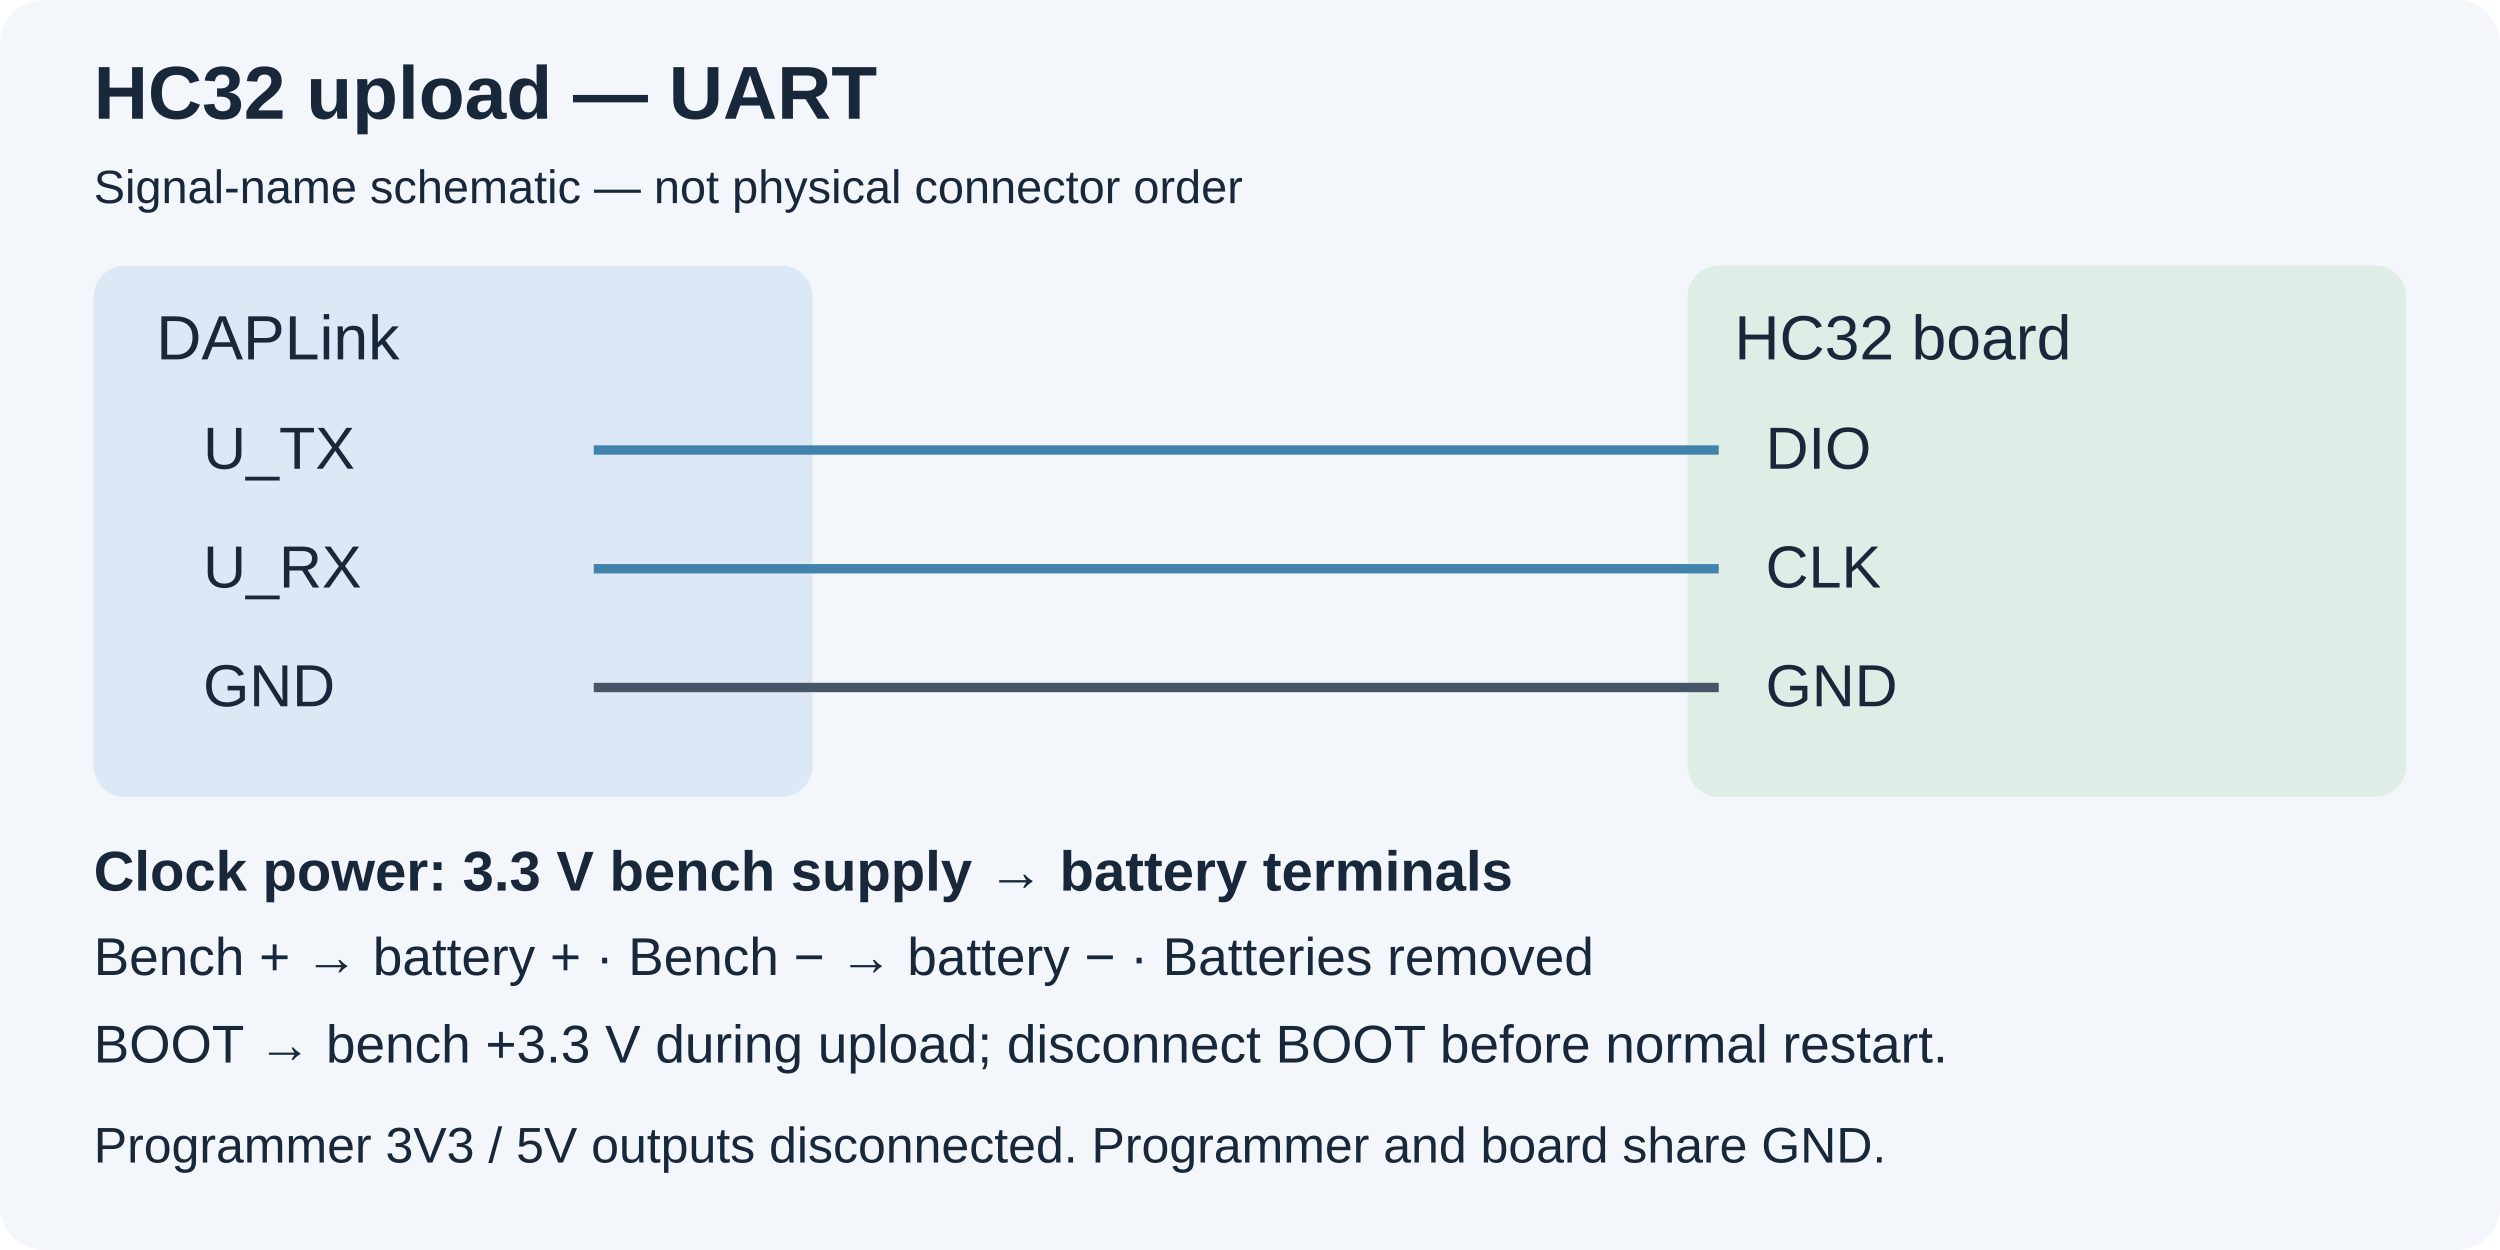
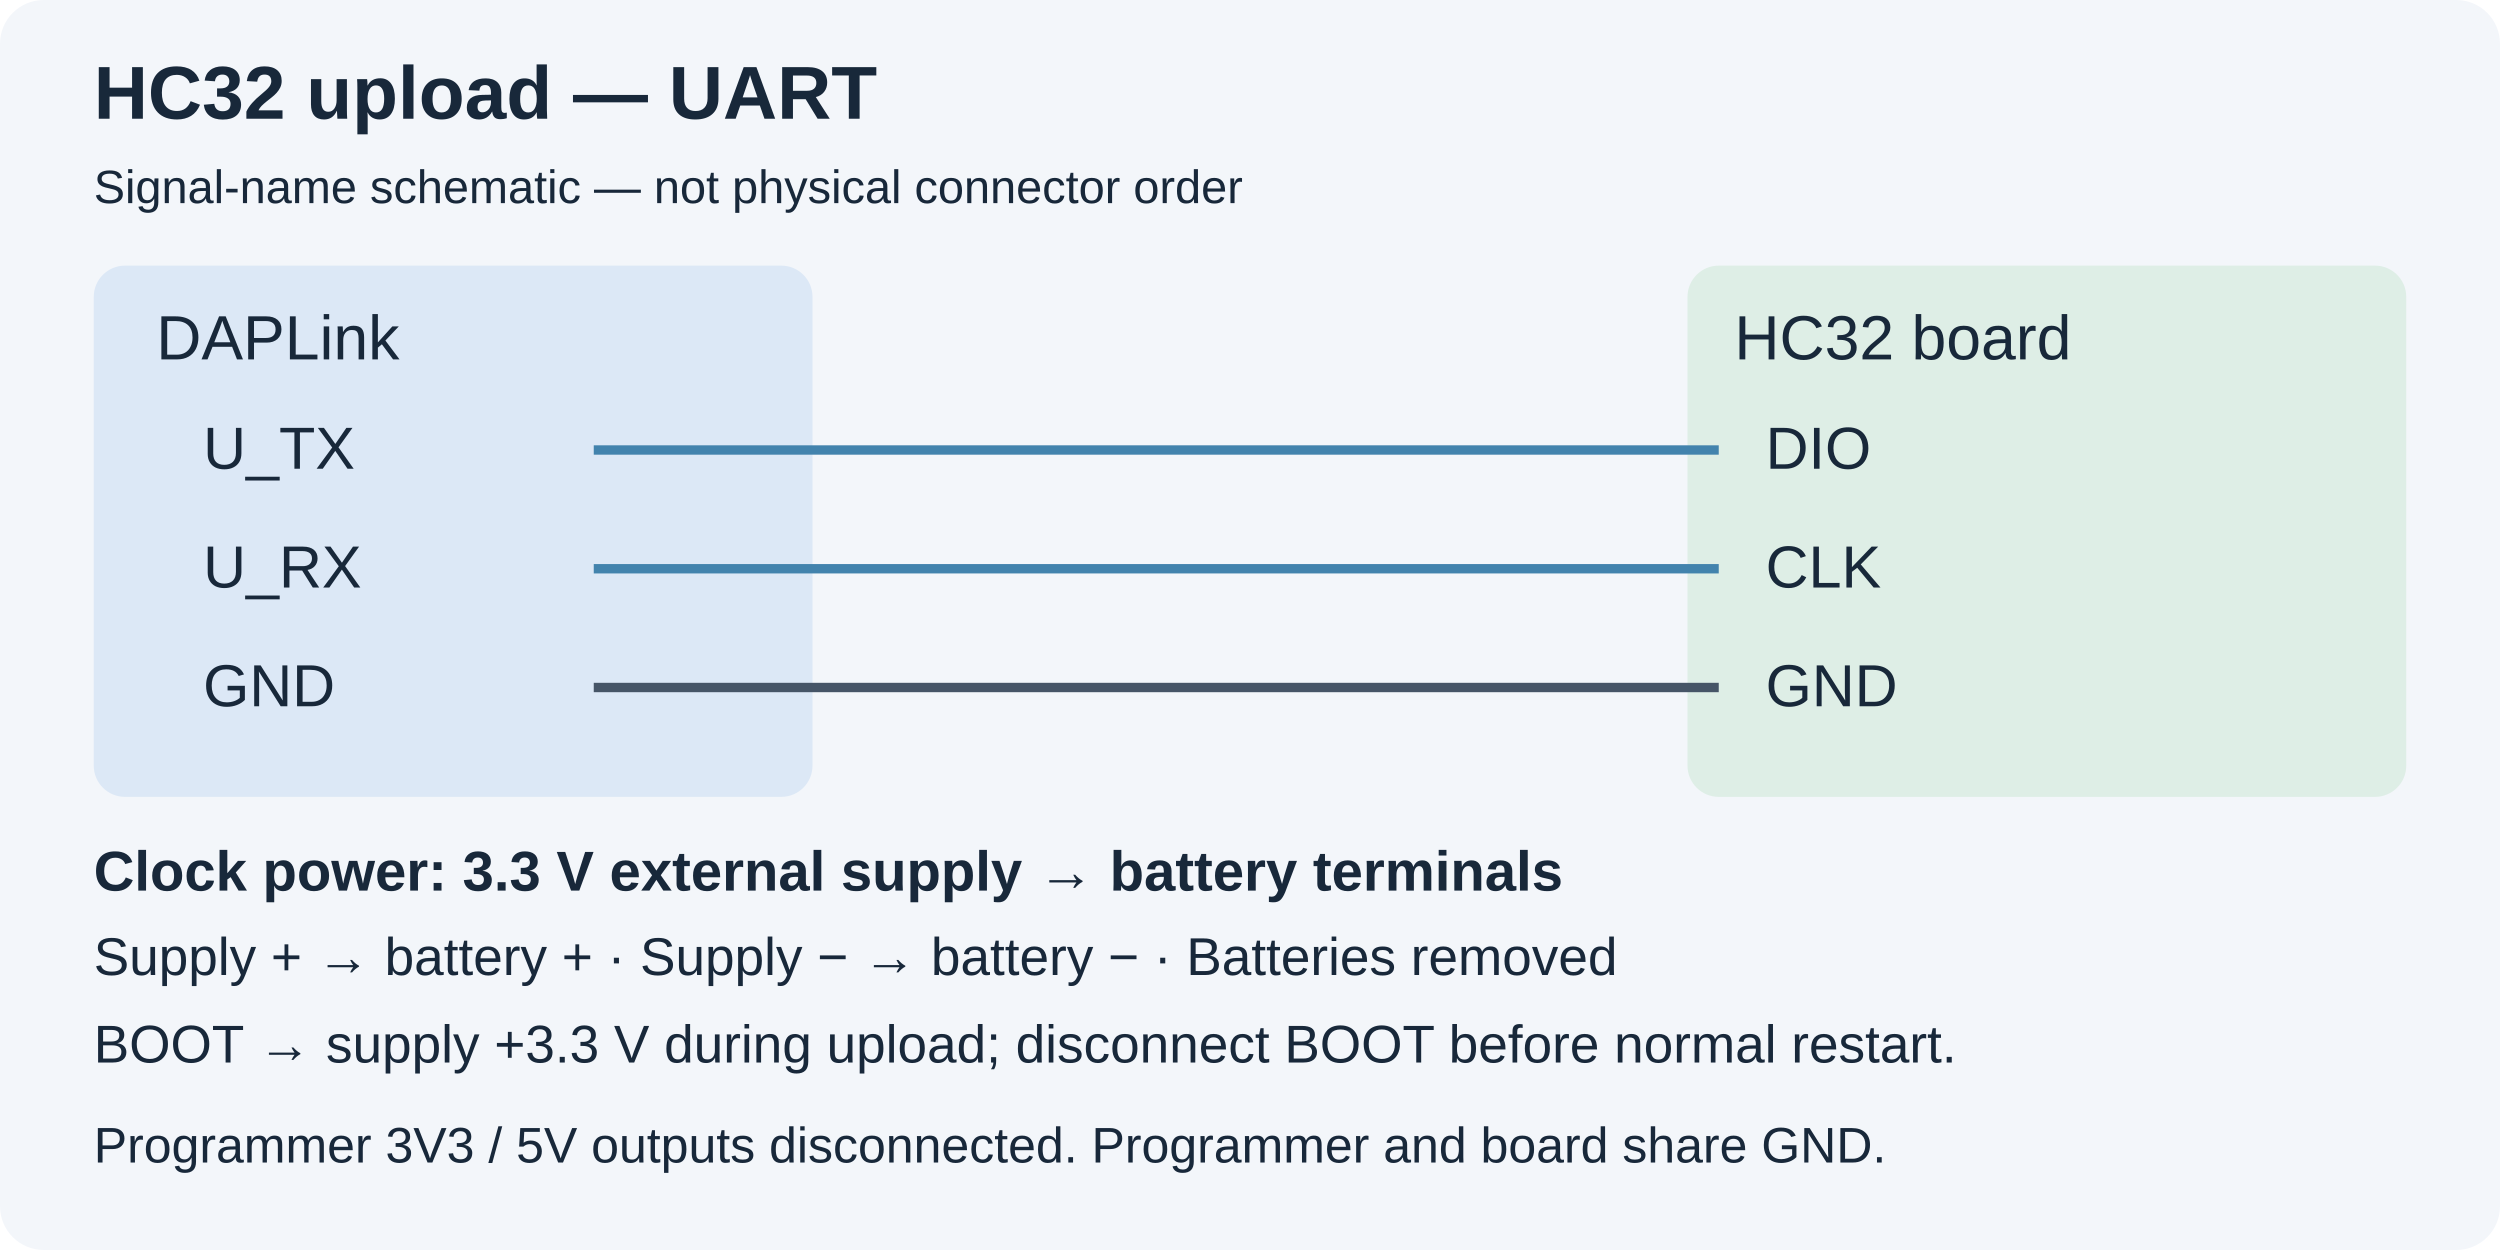
<svg xmlns="http://www.w3.org/2000/svg" width="800" height="400" viewBox="0 0 800 400">
  <rect width="800" height="400" rx="14" fill="#f3f6fa" />
  <g font-family="Arial,sans-serif" fill="#18283a">
    <text x="30" y="38" font-size="24" font-weight="bold">HC32 upload — UART</text>
    <text x="30" y="65" font-size="15">Signal-name schematic — not physical connector order</text>
    <rect x="30" y="85" width="230" height="170" rx="10" fill="#dce8f6" />
    <rect x="540" y="85" width="230" height="170" rx="10" fill="#deeee6" />
    <text x="50" y="115" font-size="20">DAPLink</text>
    <text x="555" y="115" font-size="20">HC32 board</text>
    <text x="65" y="150" font-size="19">U_TX</text>
    <path d="M190 144 H550" stroke="#4283ad" stroke-width="3" />
    <text x="565" y="150" font-size="19">DIO</text>
    <text x="65" y="188" font-size="19">U_RX</text>
    <path d="M190 182 H550" stroke="#4283ad" stroke-width="3" />
    <text x="565" y="188" font-size="19">CLK</text>
    <text x="65" y="226" font-size="19">GND</text>
    <path d="M190 220 H550" stroke="#465567" stroke-width="3" />
    <text x="565" y="226" font-size="19">GND</text>
-     <text x="30" y="285" font-size="18" font-weight="bold">Clock power: 3.3 V bench supply → battery terminals</text>
-     <text x="30" y="312" font-size="17">Bench + → battery +   ·   Bench − → battery −   ·   Batteries removed</text>
-     <text x="30" y="340" font-size="17">BOOT → bench +3.3 V during upload; disconnect BOOT before normal restart.</text>
+     <text x="30" y="285" font-size="18" font-weight="bold">Clock power: 3.3 V external supply → battery terminals</text>
+     <text x="30" y="312" font-size="17">Supply + → battery +   ·   Supply − → battery −   ·   Batteries removed</text>
+     <text x="30" y="340" font-size="17">BOOT → supply +3.3 V during upload; disconnect BOOT before normal restart.</text>
    <text x="30" y="372" font-size="16">Programmer 3V3 / 5V outputs disconnected. Programmer and board share GND.</text>
  </g>
</svg>
